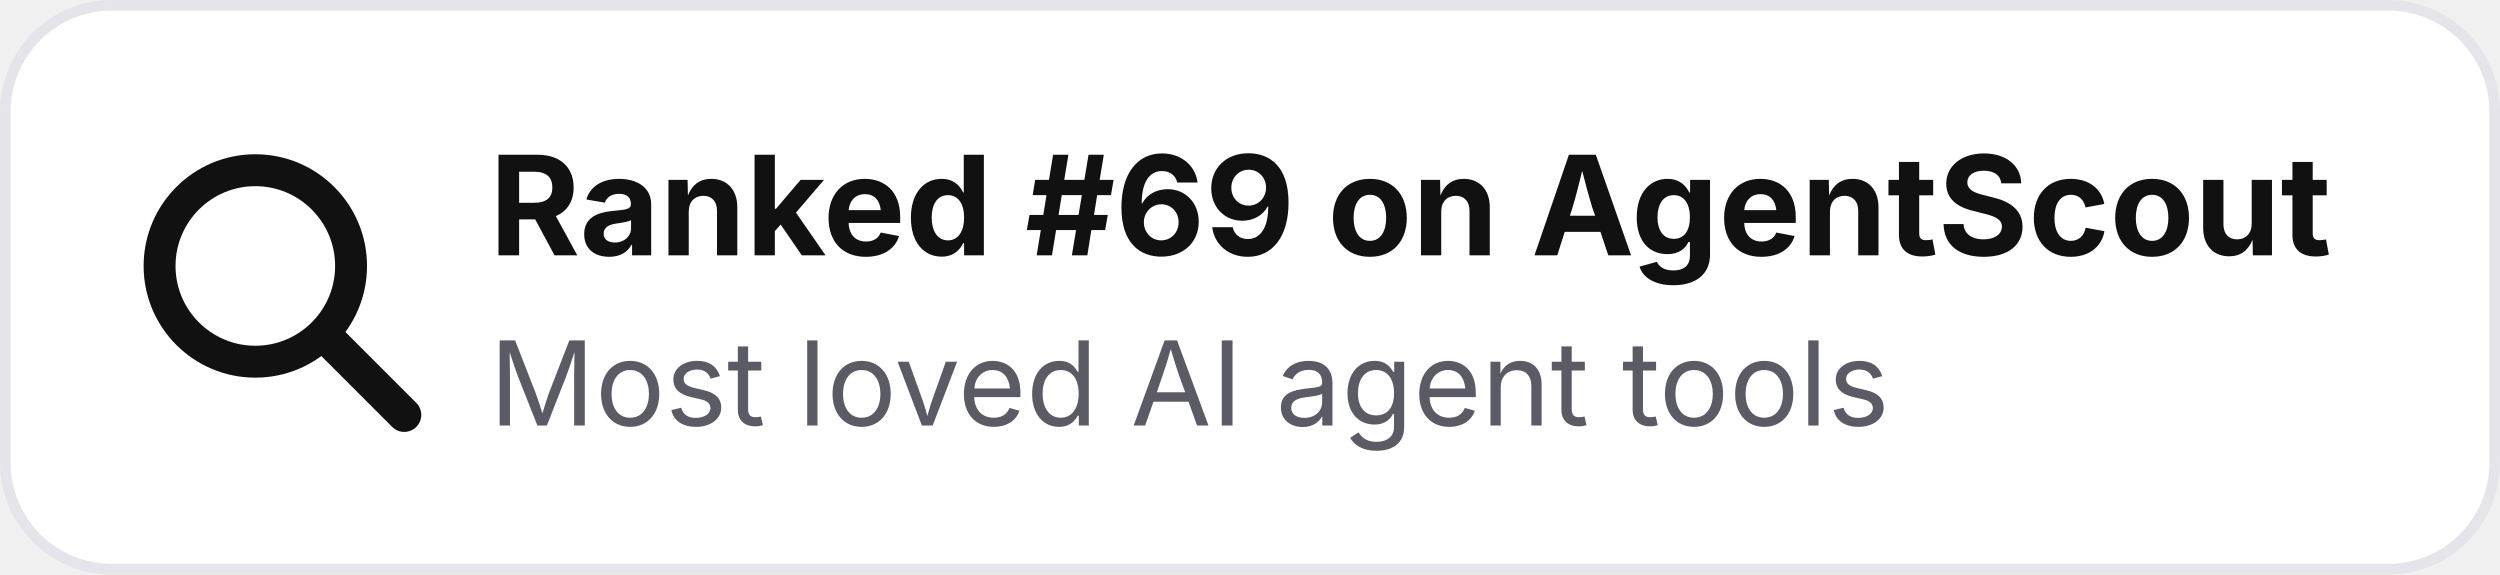
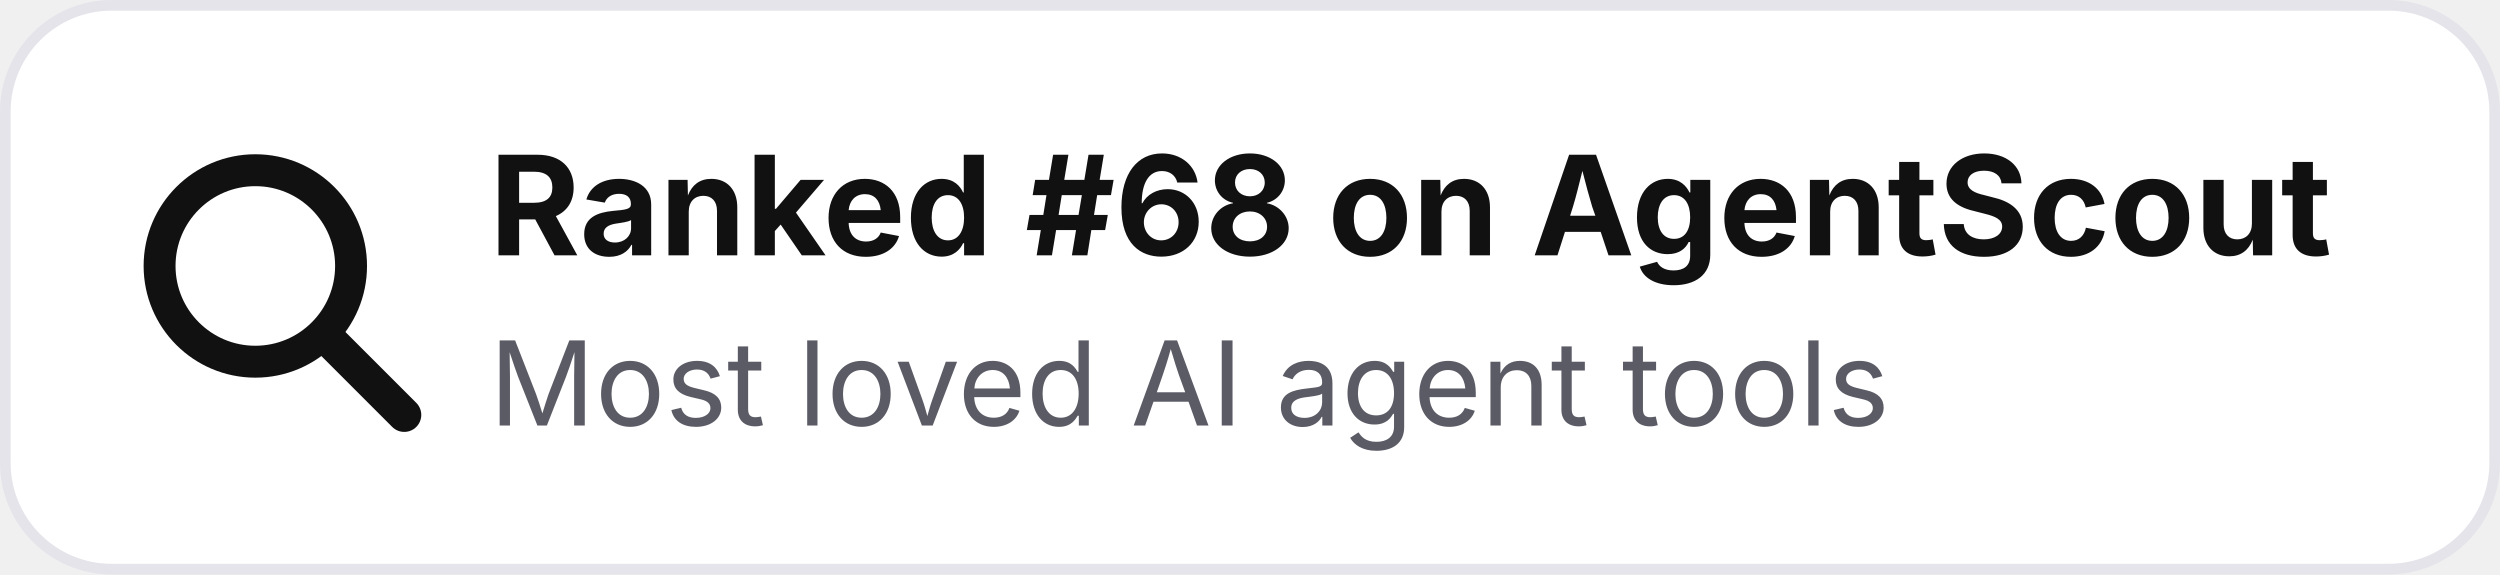
- <svg xmlns="http://www.w3.org/2000/svg" width="235" height="54" viewBox="0 0 235 54" role="img" aria-label="Ranked #69 on AgentScout">
+ <svg xmlns="http://www.w3.org/2000/svg" width="235" height="54" viewBox="0 0 235 54" role="img" aria-label="Ranked #68 on AgentScout">
  <rect x=".5" y=".5" width="234" height="53" rx="10" fill="#ffffff" stroke="#e4e4ea" />
  <circle cx="24" cy="25" r="9" fill="none" stroke="#111111" stroke-width="3" />
  <path d="M31 32l7 7" stroke="#111111" stroke-width="3.2" stroke-linecap="round" />
-   <text x="46" y="24" font-family="Inter,Segoe UI,Arial,sans-serif" font-size="13" font-weight="700" fill="#111111">Ranked #69 on AgentScout</text>
+   <text x="46" y="24" font-family="Inter,Segoe UI,Arial,sans-serif" font-size="13" font-weight="700" fill="#111111">Ranked #68 on AgentScout</text>
  <text x="46" y="40" font-family="Inter,Segoe UI,Arial,sans-serif" font-size="11" fill="#5b5b66">Most loved AI agent tools</text>
</svg>
